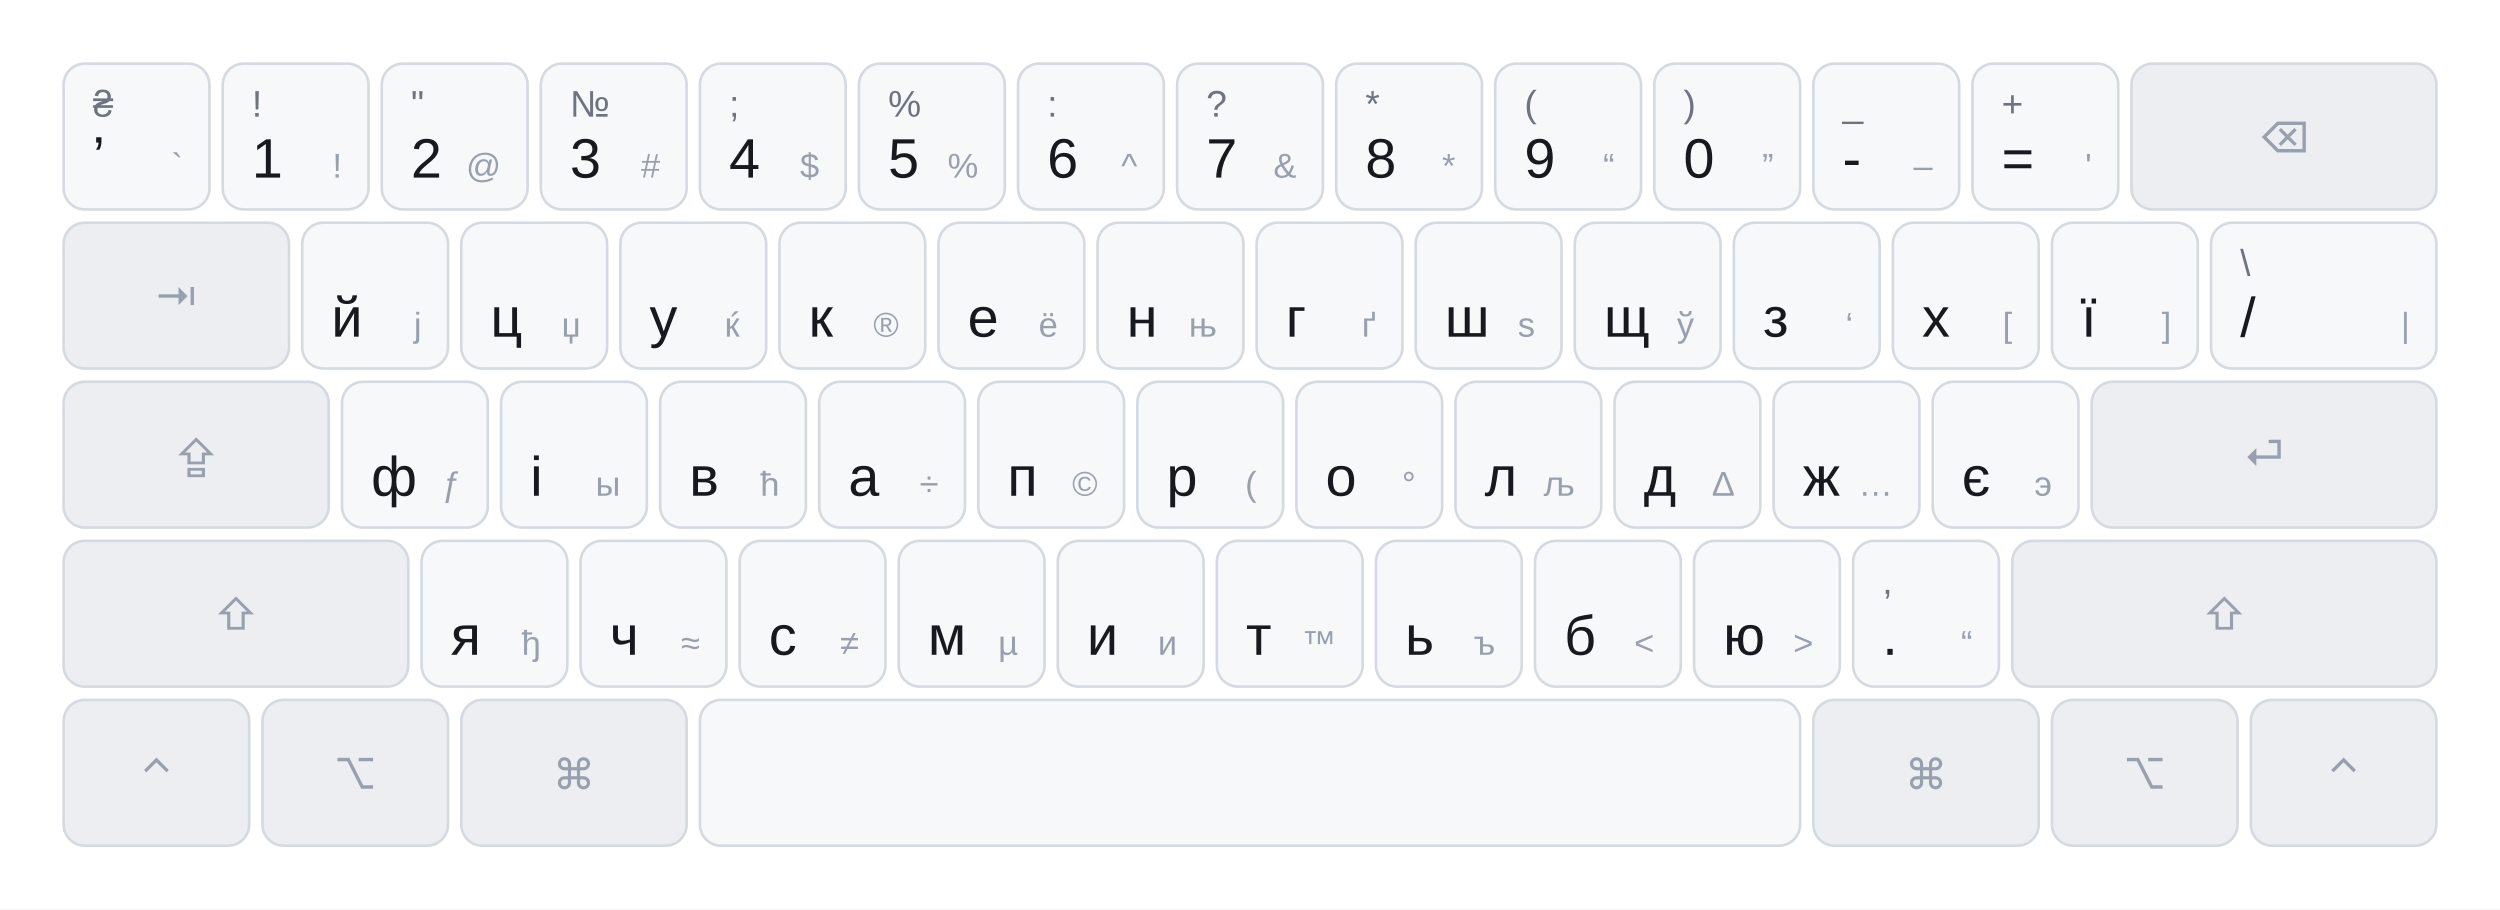
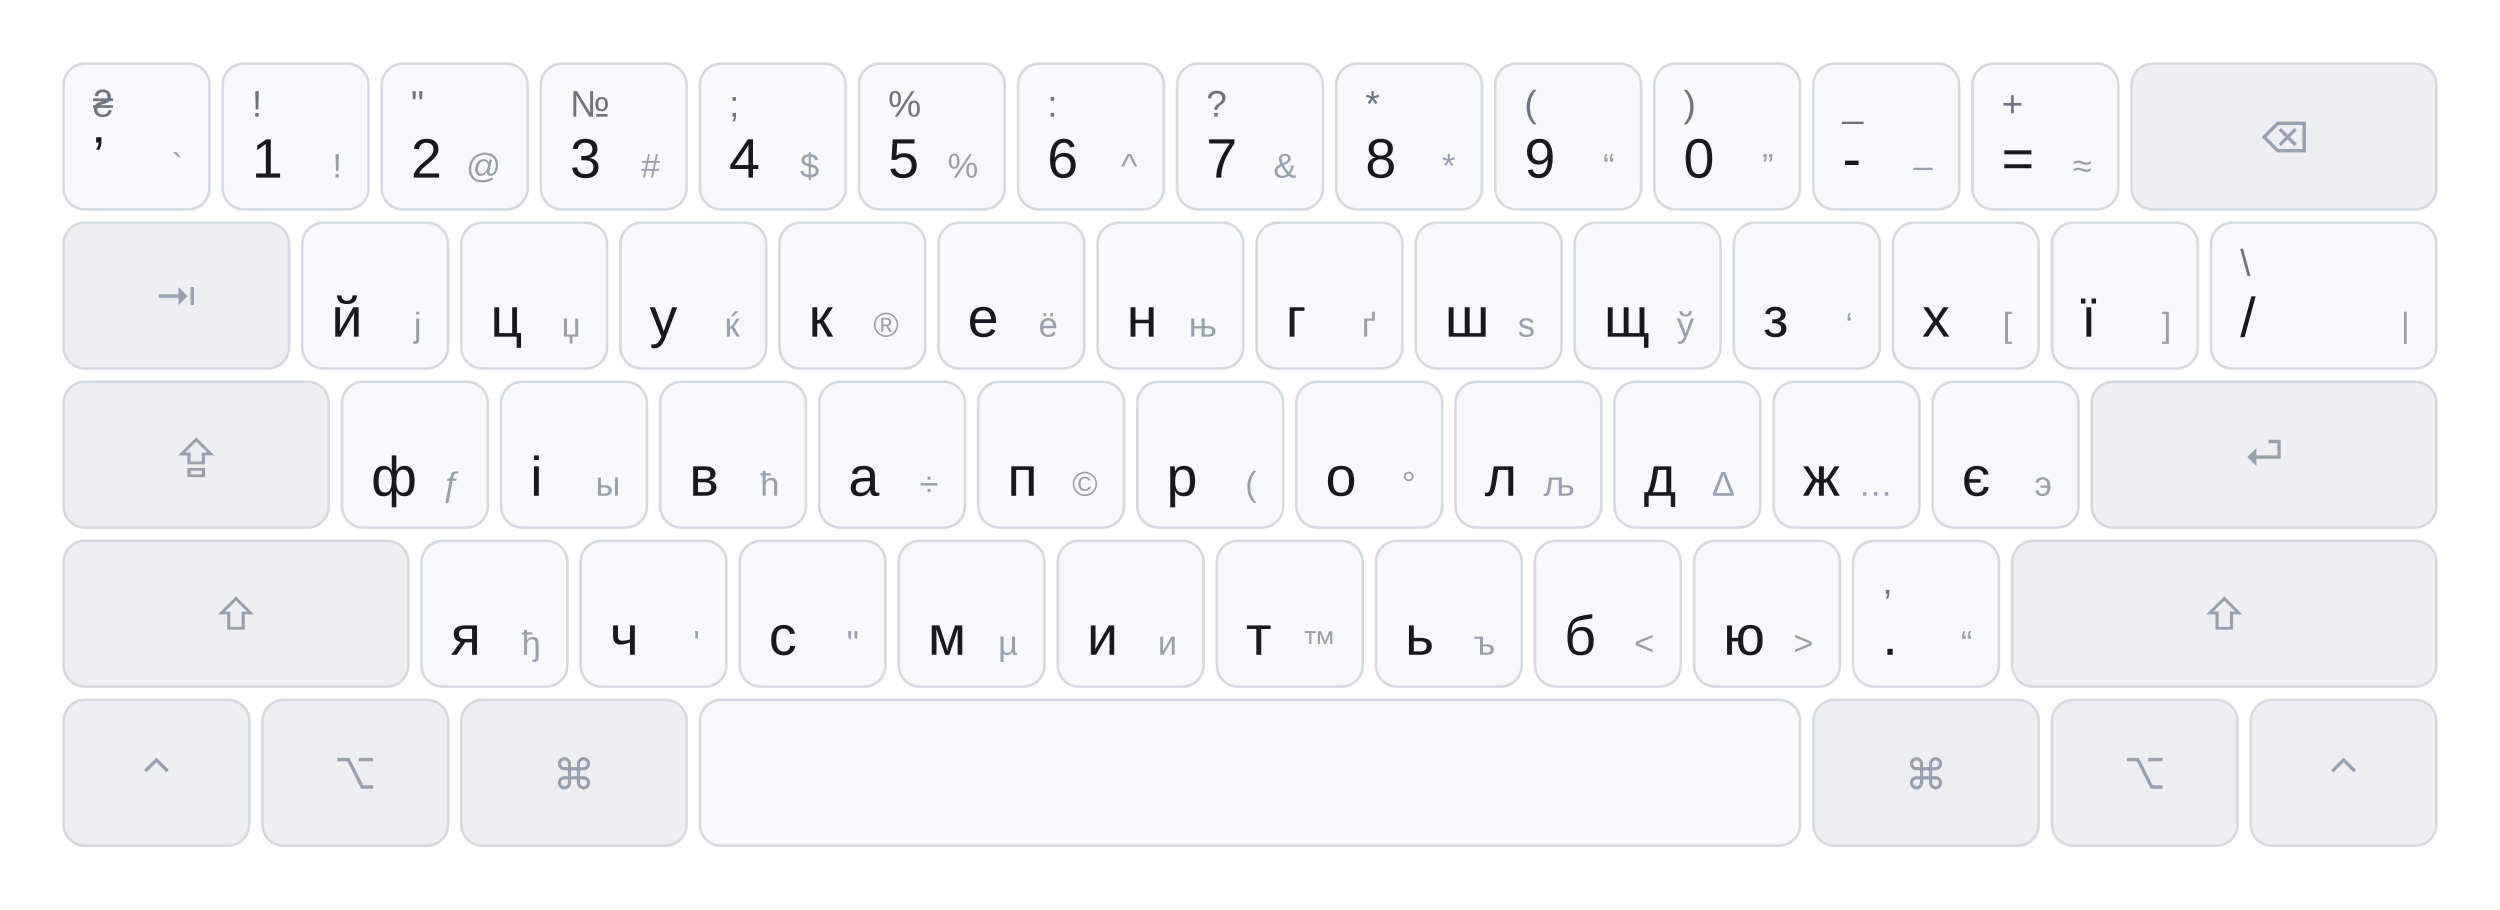
<svg xmlns="http://www.w3.org/2000/svg" width="943" height="343" viewBox="0 0 943 343" font-family="ui-sans-serif, -apple-system, BlinkMacSystemFont, 'SF Pro Text', 'Helvetica Neue', 'Segoe UI', Arial, sans-serif" role="img" aria-label="Ukrainian - Mac PC keyboard diagram: each key shows its unmodified character, its shifted character where it differs, and its option character.">
  <rect width="943" height="343" fill="#ffffff" />
  <rect x="24" y="24" width="55" height="55" rx="8" fill="#f7f8fa" stroke="#d5dae1" stroke-width="1" />
  <text x="35" y="67" font-size="21" fill="#16191d" text-anchor="start">ʼ</text>
  <text x="35" y="44" font-size="14" fill="#6d7480" text-anchor="start">₴</text>
  <text x="69" y="67" font-size="13" fill="#98a0ad" text-anchor="end">`</text>
  <rect x="84" y="24" width="55" height="55" rx="8" fill="#f7f8fa" stroke="#d5dae1" stroke-width="1" />
  <text x="95" y="67" font-size="21" fill="#16191d" text-anchor="start">1</text>
  <text x="95" y="44" font-size="14" fill="#6d7480" text-anchor="start">!</text>
  <text x="129" y="67" font-size="13" fill="#98a0ad" text-anchor="end">!</text>
  <rect x="144" y="24" width="55" height="55" rx="8" fill="#f7f8fa" stroke="#d5dae1" stroke-width="1" />
  <text x="155" y="67" font-size="21" fill="#16191d" text-anchor="start">2</text>
  <text x="155" y="44" font-size="14" fill="#6d7480" text-anchor="start">"</text>
  <text x="189" y="67" font-size="13" fill="#98a0ad" text-anchor="end">@</text>
  <rect x="204" y="24" width="55" height="55" rx="8" fill="#f7f8fa" stroke="#d5dae1" stroke-width="1" />
  <text x="215" y="67" font-size="21" fill="#16191d" text-anchor="start">3</text>
  <text x="215" y="44" font-size="14" fill="#6d7480" text-anchor="start">№</text>
  <text x="249" y="67" font-size="13" fill="#98a0ad" text-anchor="end">#</text>
  <rect x="264" y="24" width="55" height="55" rx="8" fill="#f7f8fa" stroke="#d5dae1" stroke-width="1" />
  <text x="275" y="67" font-size="21" fill="#16191d" text-anchor="start">4</text>
  <text x="275" y="44" font-size="14" fill="#6d7480" text-anchor="start">;</text>
  <text x="309" y="67" font-size="13" fill="#98a0ad" text-anchor="end">$</text>
  <rect x="324" y="24" width="55" height="55" rx="8" fill="#f7f8fa" stroke="#d5dae1" stroke-width="1" />
  <text x="335" y="67" font-size="21" fill="#16191d" text-anchor="start">5</text>
  <text x="335" y="44" font-size="14" fill="#6d7480" text-anchor="start">%</text>
  <text x="369" y="67" font-size="13" fill="#98a0ad" text-anchor="end">%</text>
  <rect x="384" y="24" width="55" height="55" rx="8" fill="#f7f8fa" stroke="#d5dae1" stroke-width="1" />
  <text x="395" y="67" font-size="21" fill="#16191d" text-anchor="start">6</text>
  <text x="395" y="44" font-size="14" fill="#6d7480" text-anchor="start">:</text>
  <text x="429" y="67" font-size="13" fill="#98a0ad" text-anchor="end">^</text>
  <rect x="444" y="24" width="55" height="55" rx="8" fill="#f7f8fa" stroke="#d5dae1" stroke-width="1" />
  <text x="455" y="67" font-size="21" fill="#16191d" text-anchor="start">7</text>
  <text x="455" y="44" font-size="14" fill="#6d7480" text-anchor="start">?</text>
  <text x="489" y="67" font-size="13" fill="#98a0ad" text-anchor="end">&amp;</text>
  <rect x="504" y="24" width="55" height="55" rx="8" fill="#f7f8fa" stroke="#d5dae1" stroke-width="1" />
  <text x="515" y="67" font-size="21" fill="#16191d" text-anchor="start">8</text>
  <text x="515" y="44" font-size="14" fill="#6d7480" text-anchor="start">*</text>
  <text x="549" y="67" font-size="13" fill="#98a0ad" text-anchor="end">*</text>
  <rect x="564" y="24" width="55" height="55" rx="8" fill="#f7f8fa" stroke="#d5dae1" stroke-width="1" />
  <text x="575" y="67" font-size="21" fill="#16191d" text-anchor="start">9</text>
  <text x="575" y="44" font-size="14" fill="#6d7480" text-anchor="start">(</text>
  <text x="609" y="67" font-size="13" fill="#98a0ad" text-anchor="end">“</text>
  <rect x="624" y="24" width="55" height="55" rx="8" fill="#f7f8fa" stroke="#d5dae1" stroke-width="1" />
  <text x="635" y="67" font-size="21" fill="#16191d" text-anchor="start">0</text>
  <text x="635" y="44" font-size="14" fill="#6d7480" text-anchor="start">)</text>
  <text x="669" y="67" font-size="13" fill="#98a0ad" text-anchor="end">”</text>
  <rect x="684" y="24" width="55" height="55" rx="8" fill="#f7f8fa" stroke="#d5dae1" stroke-width="1" />
  <text x="695" y="67" font-size="21" fill="#16191d" text-anchor="start">-</text>
  <text x="695" y="44" font-size="14" fill="#6d7480" text-anchor="start">_</text>
  <text x="729" y="67" font-size="13" fill="#98a0ad" text-anchor="end">–</text>
  <rect x="744" y="24" width="55" height="55" rx="8" fill="#f7f8fa" stroke="#d5dae1" stroke-width="1" />
  <text x="755" y="67" font-size="21" fill="#16191d" text-anchor="start">=</text>
  <text x="755" y="44" font-size="14" fill="#6d7480" text-anchor="start">+</text>
-   <text x="789" y="67" font-size="13" fill="#98a0ad" text-anchor="end">'</text>
+   <text x="789" y="67" font-size="13" fill="#98a0ad" text-anchor="end">≈</text>
  <rect x="804" y="24" width="115" height="55" rx="8" fill="#eceef2" stroke="#d5dae1" stroke-width="1" />
  <text x="861.5" y="57.5" font-size="16" fill="#98a0ad" text-anchor="middle">⌫</text>
  <rect x="24" y="84" width="85" height="55" rx="8" fill="#eceef2" stroke="#d5dae1" stroke-width="1" />
  <text x="66.5" y="117.5" font-size="16" fill="#98a0ad" text-anchor="middle">⇥</text>
  <rect x="114" y="84" width="55" height="55" rx="8" fill="#f7f8fa" stroke="#d5dae1" stroke-width="1" />
  <text x="125" y="127" font-size="21" fill="#16191d" text-anchor="start">й</text>
  <text x="159" y="127" font-size="13" fill="#98a0ad" text-anchor="end">ј</text>
  <rect x="174" y="84" width="55" height="55" rx="8" fill="#f7f8fa" stroke="#d5dae1" stroke-width="1" />
  <text x="185" y="127" font-size="21" fill="#16191d" text-anchor="start">ц</text>
  <text x="219" y="127" font-size="13" fill="#98a0ad" text-anchor="end">џ</text>
  <rect x="234" y="84" width="55" height="55" rx="8" fill="#f7f8fa" stroke="#d5dae1" stroke-width="1" />
  <text x="245" y="127" font-size="21" fill="#16191d" text-anchor="start">у</text>
  <text x="279" y="127" font-size="13" fill="#98a0ad" text-anchor="end">ќ</text>
  <rect x="294" y="84" width="55" height="55" rx="8" fill="#f7f8fa" stroke="#d5dae1" stroke-width="1" />
  <text x="305" y="127" font-size="21" fill="#16191d" text-anchor="start">к</text>
  <text x="339" y="127" font-size="13" fill="#98a0ad" text-anchor="end">®</text>
  <rect x="354" y="84" width="55" height="55" rx="8" fill="#f7f8fa" stroke="#d5dae1" stroke-width="1" />
  <text x="365" y="127" font-size="21" fill="#16191d" text-anchor="start">е</text>
  <text x="399" y="127" font-size="13" fill="#98a0ad" text-anchor="end">ё</text>
  <rect x="414" y="84" width="55" height="55" rx="8" fill="#f7f8fa" stroke="#d5dae1" stroke-width="1" />
  <text x="425" y="127" font-size="21" fill="#16191d" text-anchor="start">н</text>
  <text x="459" y="127" font-size="13" fill="#98a0ad" text-anchor="end">њ</text>
  <rect x="474" y="84" width="55" height="55" rx="8" fill="#f7f8fa" stroke="#d5dae1" stroke-width="1" />
  <text x="485" y="127" font-size="21" fill="#16191d" text-anchor="start">г</text>
  <text x="519" y="127" font-size="13" fill="#98a0ad" text-anchor="end">ґ</text>
  <rect x="534" y="84" width="55" height="55" rx="8" fill="#f7f8fa" stroke="#d5dae1" stroke-width="1" />
  <text x="545" y="127" font-size="21" fill="#16191d" text-anchor="start">ш</text>
  <text x="579" y="127" font-size="13" fill="#98a0ad" text-anchor="end">ѕ</text>
  <rect x="594" y="84" width="55" height="55" rx="8" fill="#f7f8fa" stroke="#d5dae1" stroke-width="1" />
  <text x="605" y="127" font-size="21" fill="#16191d" text-anchor="start">щ</text>
  <text x="639" y="127" font-size="13" fill="#98a0ad" text-anchor="end">ў</text>
  <rect x="654" y="84" width="55" height="55" rx="8" fill="#f7f8fa" stroke="#d5dae1" stroke-width="1" />
  <text x="665" y="127" font-size="21" fill="#16191d" text-anchor="start">з</text>
  <text x="699" y="127" font-size="13" fill="#98a0ad" text-anchor="end">‘</text>
  <rect x="714" y="84" width="55" height="55" rx="8" fill="#f7f8fa" stroke="#d5dae1" stroke-width="1" />
  <text x="725" y="127" font-size="21" fill="#16191d" text-anchor="start">х</text>
  <text x="759" y="127" font-size="13" fill="#98a0ad" text-anchor="end">[</text>
  <rect x="774" y="84" width="55" height="55" rx="8" fill="#f7f8fa" stroke="#d5dae1" stroke-width="1" />
  <text x="785" y="127" font-size="21" fill="#16191d" text-anchor="start">ї</text>
  <text x="819" y="127" font-size="13" fill="#98a0ad" text-anchor="end">]</text>
  <rect x="834" y="84" width="85" height="55" rx="8" fill="#f7f8fa" stroke="#d5dae1" stroke-width="1" />
  <text x="845" y="127" font-size="21" fill="#16191d" text-anchor="start">/</text>
  <text x="845" y="104" font-size="14" fill="#6d7480" text-anchor="start">\</text>
  <text x="909" y="127" font-size="13" fill="#98a0ad" text-anchor="end">|</text>
  <rect x="24" y="144" width="100" height="55" rx="8" fill="#eceef2" stroke="#d5dae1" stroke-width="1" />
  <text x="74" y="177.5" font-size="16" fill="#98a0ad" text-anchor="middle">⇪</text>
  <rect x="129" y="144" width="55" height="55" rx="8" fill="#f7f8fa" stroke="#d5dae1" stroke-width="1" />
  <text x="140" y="187" font-size="21" fill="#16191d" text-anchor="start">ф</text>
  <text x="174" y="187" font-size="13" fill="#98a0ad" text-anchor="end">ƒ</text>
  <rect x="189" y="144" width="55" height="55" rx="8" fill="#f7f8fa" stroke="#d5dae1" stroke-width="1" />
  <text x="200" y="187" font-size="21" fill="#16191d" text-anchor="start">і</text>
  <text x="234" y="187" font-size="13" fill="#98a0ad" text-anchor="end">ы</text>
  <rect x="249" y="144" width="55" height="55" rx="8" fill="#f7f8fa" stroke="#d5dae1" stroke-width="1" />
  <text x="260" y="187" font-size="21" fill="#16191d" text-anchor="start">в</text>
  <text x="294" y="187" font-size="13" fill="#98a0ad" text-anchor="end">ћ</text>
  <rect x="309" y="144" width="55" height="55" rx="8" fill="#f7f8fa" stroke="#d5dae1" stroke-width="1" />
  <text x="320" y="187" font-size="21" fill="#16191d" text-anchor="start">а</text>
  <text x="354" y="187" font-size="13" fill="#98a0ad" text-anchor="end">÷</text>
  <rect x="369" y="144" width="55" height="55" rx="8" fill="#f7f8fa" stroke="#d5dae1" stroke-width="1" />
  <text x="380" y="187" font-size="21" fill="#16191d" text-anchor="start">п</text>
  <text x="414" y="187" font-size="13" fill="#98a0ad" text-anchor="end">©</text>
  <rect x="429" y="144" width="55" height="55" rx="8" fill="#f7f8fa" stroke="#d5dae1" stroke-width="1" />
  <text x="440" y="187" font-size="21" fill="#16191d" text-anchor="start">р</text>
  <text x="474" y="187" font-size="13" fill="#98a0ad" text-anchor="end">(</text>
  <rect x="489" y="144" width="55" height="55" rx="8" fill="#f7f8fa" stroke="#d5dae1" stroke-width="1" />
  <text x="500" y="187" font-size="21" fill="#16191d" text-anchor="start">о</text>
  <text x="534" y="187" font-size="13" fill="#98a0ad" text-anchor="end">°</text>
  <rect x="549" y="144" width="55" height="55" rx="8" fill="#f7f8fa" stroke="#d5dae1" stroke-width="1" />
  <text x="560" y="187" font-size="21" fill="#16191d" text-anchor="start">л</text>
  <text x="594" y="187" font-size="13" fill="#98a0ad" text-anchor="end">љ</text>
  <rect x="609" y="144" width="55" height="55" rx="8" fill="#f7f8fa" stroke="#d5dae1" stroke-width="1" />
  <text x="620" y="187" font-size="21" fill="#16191d" text-anchor="start">д</text>
  <text x="654" y="187" font-size="13" fill="#98a0ad" text-anchor="end">∆</text>
  <rect x="669" y="144" width="55" height="55" rx="8" fill="#f7f8fa" stroke="#d5dae1" stroke-width="1" />
  <text x="680" y="187" font-size="21" fill="#16191d" text-anchor="start">ж</text>
  <text x="714" y="187" font-size="13" fill="#98a0ad" text-anchor="end">…</text>
  <rect x="729" y="144" width="55" height="55" rx="8" fill="#f7f8fa" stroke="#d5dae1" stroke-width="1" />
  <text x="740" y="187" font-size="21" fill="#16191d" text-anchor="start">є</text>
  <text x="774" y="187" font-size="13" fill="#98a0ad" text-anchor="end">э</text>
  <rect x="789" y="144" width="130" height="55" rx="8" fill="#eceef2" stroke="#d5dae1" stroke-width="1" />
  <text x="854" y="177.5" font-size="16" fill="#98a0ad" text-anchor="middle">⏎</text>
  <rect x="24" y="204" width="130" height="55" rx="8" fill="#eceef2" stroke="#d5dae1" stroke-width="1" />
  <text x="89" y="237.5" font-size="16" fill="#98a0ad" text-anchor="middle">⇧</text>
  <rect x="159" y="204" width="55" height="55" rx="8" fill="#f7f8fa" stroke="#d5dae1" stroke-width="1" />
  <text x="170" y="247" font-size="21" fill="#16191d" text-anchor="start">я</text>
  <text x="204" y="247" font-size="13" fill="#98a0ad" text-anchor="end">ђ</text>
  <rect x="219" y="204" width="55" height="55" rx="8" fill="#f7f8fa" stroke="#d5dae1" stroke-width="1" />
  <text x="230" y="247" font-size="21" fill="#16191d" text-anchor="start">ч</text>
-   <text x="264" y="247" font-size="13" fill="#98a0ad" text-anchor="end">≈</text>
+   <text x="264" y="247" font-size="13" fill="#98a0ad" text-anchor="end">'</text>
  <rect x="279" y="204" width="55" height="55" rx="8" fill="#f7f8fa" stroke="#d5dae1" stroke-width="1" />
  <text x="290" y="247" font-size="21" fill="#16191d" text-anchor="start">с</text>
-   <text x="324" y="247" font-size="13" fill="#98a0ad" text-anchor="end">≠</text>
+   <text x="324" y="247" font-size="13" fill="#98a0ad" text-anchor="end">"</text>
  <rect x="339" y="204" width="55" height="55" rx="8" fill="#f7f8fa" stroke="#d5dae1" stroke-width="1" />
  <text x="350" y="247" font-size="21" fill="#16191d" text-anchor="start">м</text>
  <text x="384" y="247" font-size="13" fill="#98a0ad" text-anchor="end">µ</text>
  <rect x="399" y="204" width="55" height="55" rx="8" fill="#f7f8fa" stroke="#d5dae1" stroke-width="1" />
  <text x="410" y="247" font-size="21" fill="#16191d" text-anchor="start">и</text>
  <text x="444" y="247" font-size="13" fill="#98a0ad" text-anchor="end">и</text>
  <rect x="459" y="204" width="55" height="55" rx="8" fill="#f7f8fa" stroke="#d5dae1" stroke-width="1" />
  <text x="470" y="247" font-size="21" fill="#16191d" text-anchor="start">т</text>
  <text x="504" y="247" font-size="13" fill="#98a0ad" text-anchor="end">™</text>
  <rect x="519" y="204" width="55" height="55" rx="8" fill="#f7f8fa" stroke="#d5dae1" stroke-width="1" />
  <text x="530" y="247" font-size="21" fill="#16191d" text-anchor="start">ь</text>
  <text x="564" y="247" font-size="13" fill="#98a0ad" text-anchor="end">ъ</text>
  <rect x="579" y="204" width="55" height="55" rx="8" fill="#f7f8fa" stroke="#d5dae1" stroke-width="1" />
  <text x="590" y="247" font-size="21" fill="#16191d" text-anchor="start">б</text>
  <text x="624" y="247" font-size="13" fill="#98a0ad" text-anchor="end">&lt;</text>
  <rect x="639" y="204" width="55" height="55" rx="8" fill="#f7f8fa" stroke="#d5dae1" stroke-width="1" />
  <text x="650" y="247" font-size="21" fill="#16191d" text-anchor="start">ю</text>
  <text x="684" y="247" font-size="13" fill="#98a0ad" text-anchor="end">&gt;</text>
  <rect x="699" y="204" width="55" height="55" rx="8" fill="#f7f8fa" stroke="#d5dae1" stroke-width="1" />
  <text x="710" y="247" font-size="21" fill="#16191d" text-anchor="start">.</text>
  <text x="710" y="224" font-size="14" fill="#6d7480" text-anchor="start">,</text>
  <text x="744" y="247" font-size="13" fill="#98a0ad" text-anchor="end">“</text>
  <rect x="759" y="204" width="160" height="55" rx="8" fill="#eceef2" stroke="#d5dae1" stroke-width="1" />
  <text x="839" y="237.5" font-size="16" fill="#98a0ad" text-anchor="middle">⇧</text>
  <rect x="24" y="264" width="70" height="55" rx="8" fill="#eceef2" stroke="#d5dae1" stroke-width="1" />
  <text x="59" y="297.5" font-size="16" fill="#98a0ad" text-anchor="middle">⌃</text>
  <rect x="99" y="264" width="70" height="55" rx="8" fill="#eceef2" stroke="#d5dae1" stroke-width="1" />
  <text x="134" y="297.5" font-size="16" fill="#98a0ad" text-anchor="middle">⌥</text>
  <rect x="174" y="264" width="85" height="55" rx="8" fill="#eceef2" stroke="#d5dae1" stroke-width="1" />
  <text x="216.5" y="297.5" font-size="16" fill="#98a0ad" text-anchor="middle">⌘</text>
  <rect x="264" y="264" width="415" height="55" rx="8" fill="#f7f8fa" stroke="#d5dae1" stroke-width="1" />
  <rect x="684" y="264" width="85" height="55" rx="8" fill="#eceef2" stroke="#d5dae1" stroke-width="1" />
  <text x="726.5" y="297.5" font-size="16" fill="#98a0ad" text-anchor="middle">⌘</text>
  <rect x="774" y="264" width="70" height="55" rx="8" fill="#eceef2" stroke="#d5dae1" stroke-width="1" />
  <text x="809" y="297.5" font-size="16" fill="#98a0ad" text-anchor="middle">⌥</text>
  <rect x="849" y="264" width="70" height="55" rx="8" fill="#eceef2" stroke="#d5dae1" stroke-width="1" />
  <text x="884" y="297.5" font-size="16" fill="#98a0ad" text-anchor="middle">⌃</text>
</svg>
